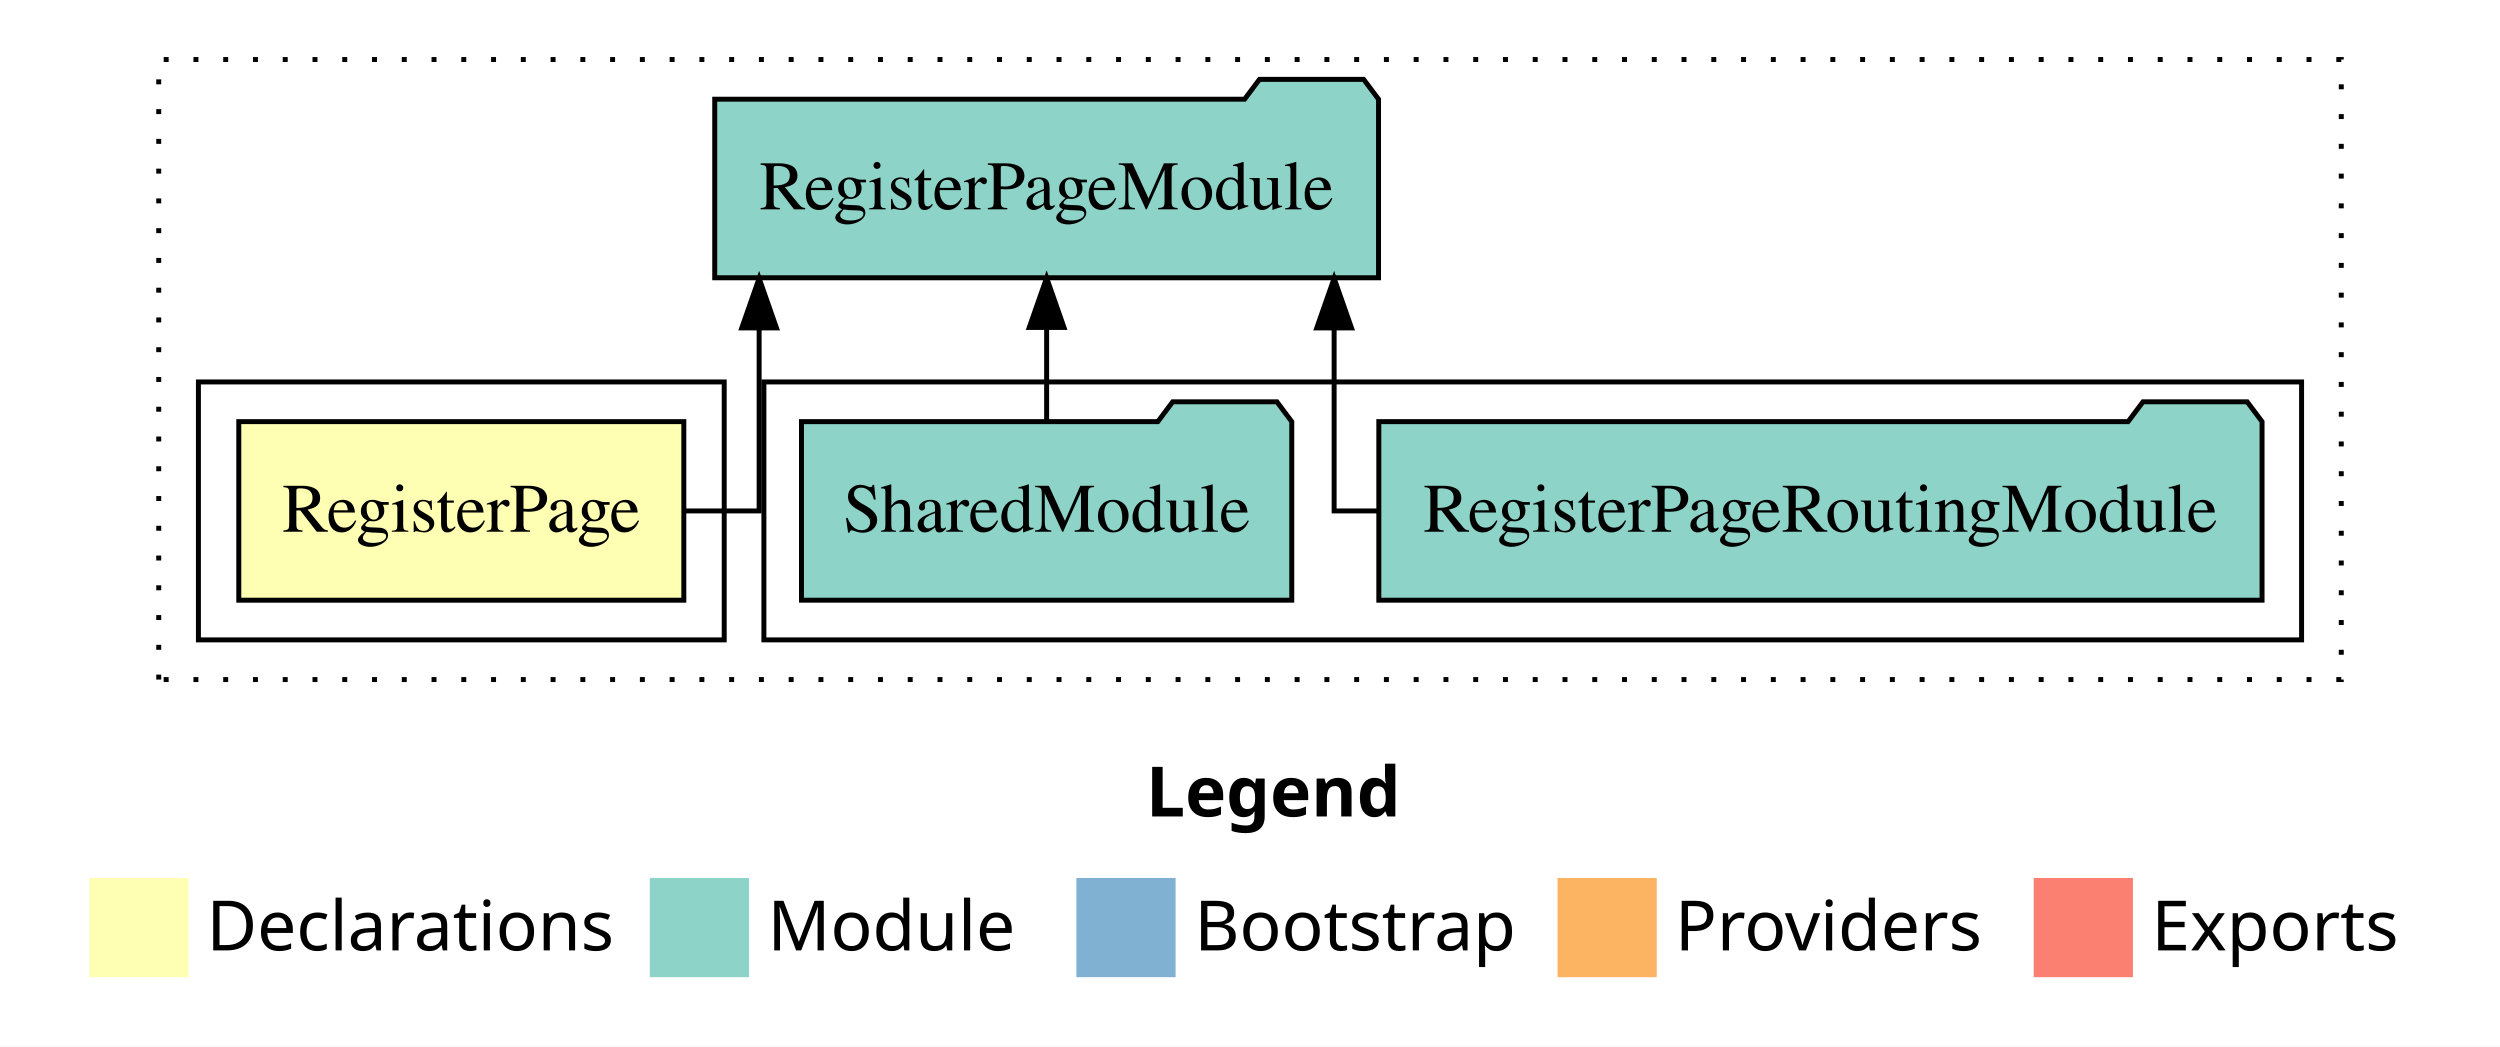
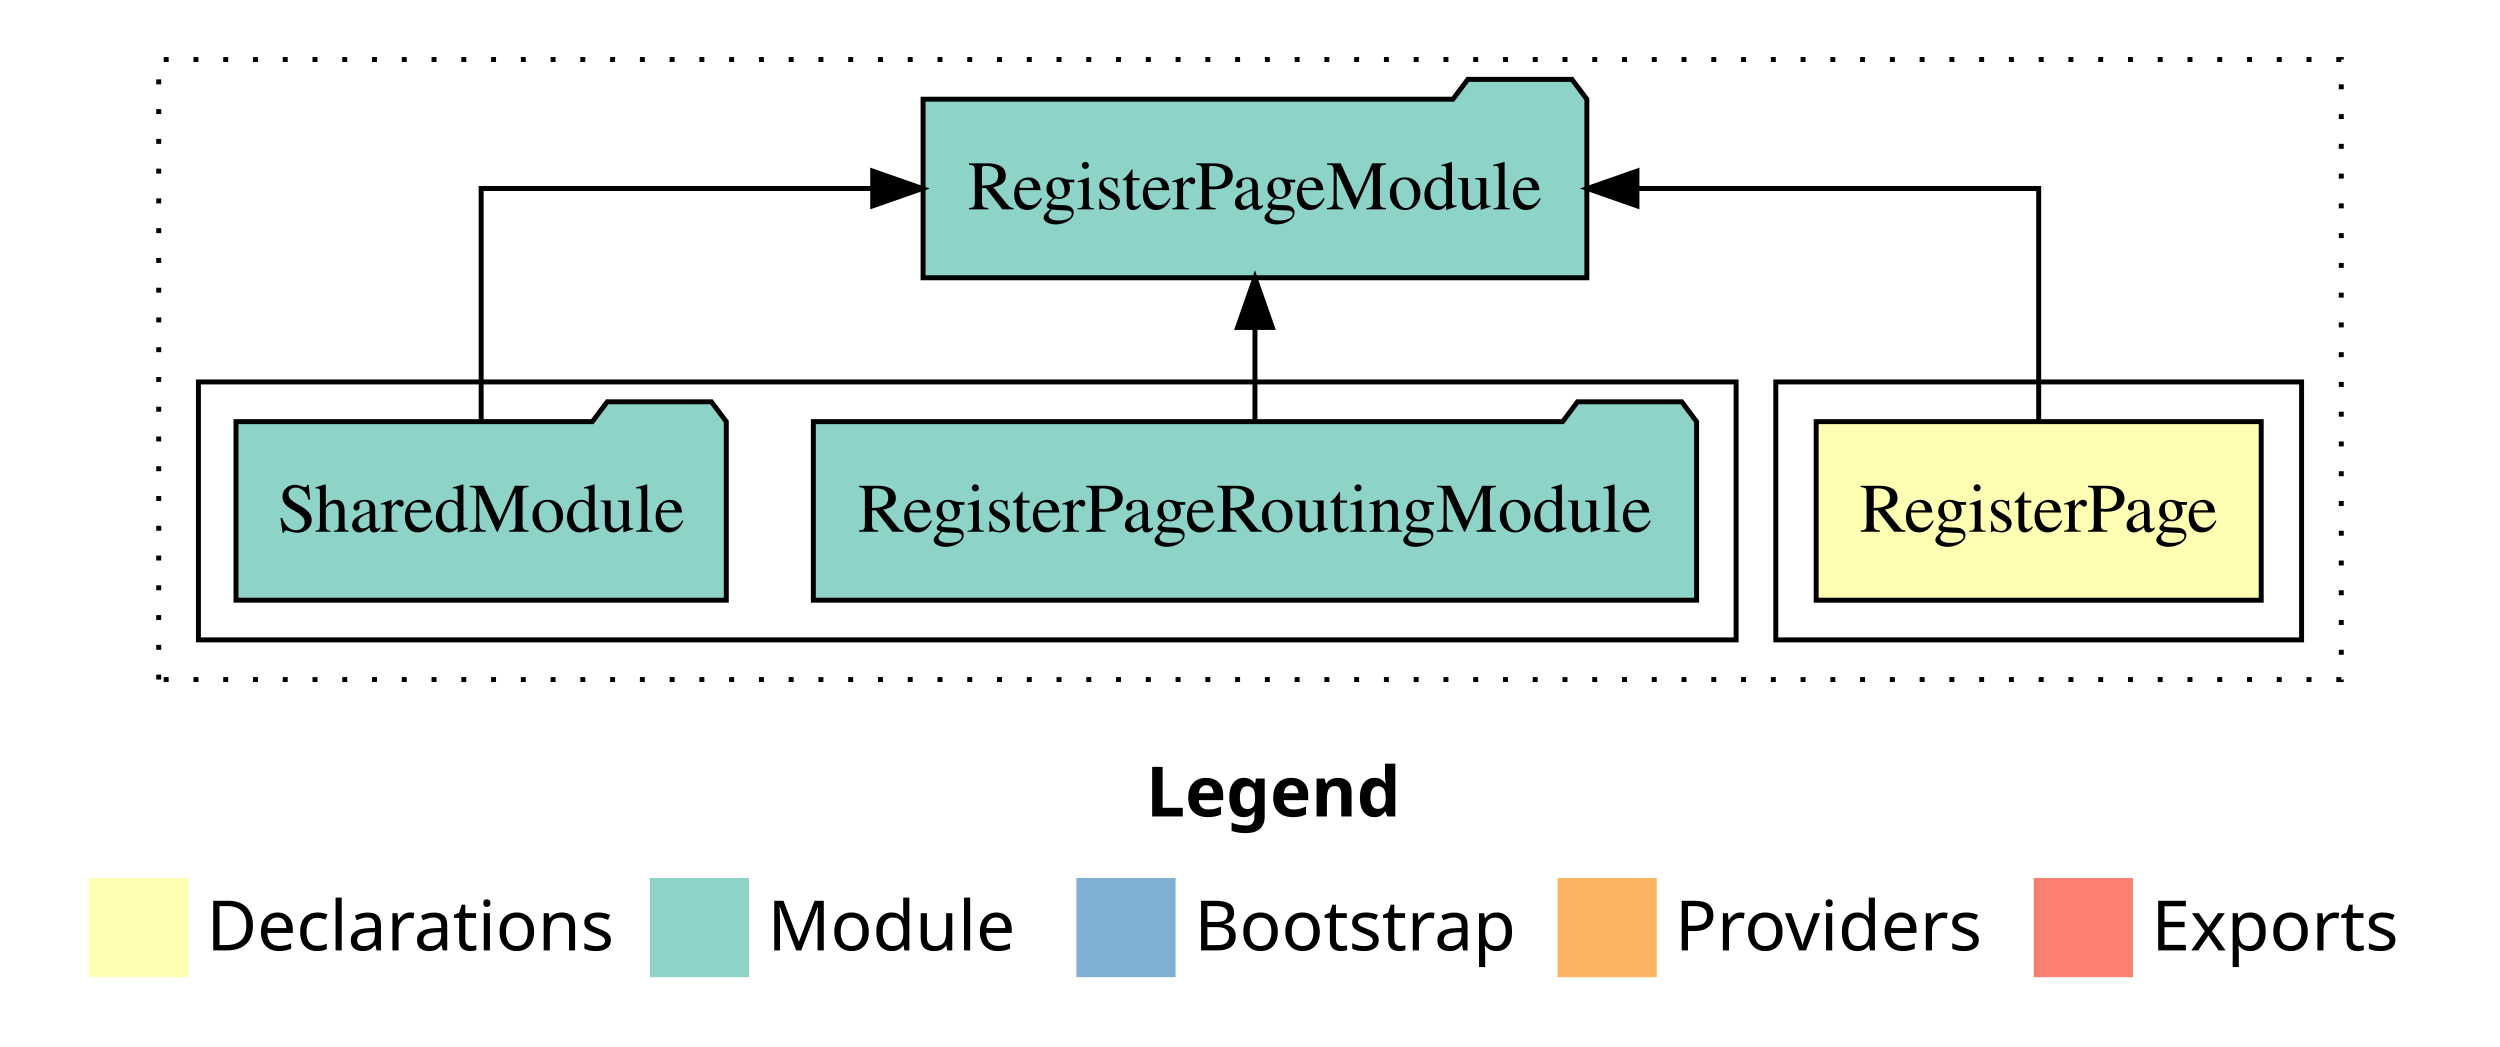
<svg xmlns="http://www.w3.org/2000/svg" width="504pt" height="211pt" viewBox="0.00 0.00 504.00 211.00">
  <g id="graph0" class="graph" transform="scale(1 1) rotate(0) translate(4 207)">
    <polygon fill="white" stroke="transparent" points="-4,4 -4,-207 500,-207 500,4 -4,4" />
    <text text-anchor="start" x="227.01" y="-42.4" font-family="Times-12" font-weight="bold" font-size="14.00">Legend</text>
    <polygon fill="#ffffb3" stroke="transparent" points="14,-10 14,-30 34,-30 34,-10 14,-10" />
    <text text-anchor="start" x="37.63" y="-15.4" font-family="Times-12" font-size="14.00">  Declarations</text>
    <polygon fill="#8dd3c7" stroke="transparent" points="127,-10 127,-30 147,-30 147,-10 127,-10" />
    <text text-anchor="start" x="150.73" y="-15.4" font-family="Times-12" font-size="14.00">  Module</text>
    <polygon fill="#80b1d3" stroke="transparent" points="213,-10 213,-30 233,-30 233,-10 213,-10" />
    <text text-anchor="start" x="236.78" y="-15.4" font-family="Times-12" font-size="14.00">  Bootstrap</text>
    <polygon fill="#fdb462" stroke="transparent" points="310,-10 310,-30 330,-30 330,-10 310,-10" />
    <text text-anchor="start" x="333.67" y="-15.4" font-family="Times-12" font-size="14.00">  Providers</text>
    <polygon fill="#fb8072" stroke="transparent" points="406,-10 406,-30 426,-30 426,-10 406,-10" />
    <text text-anchor="start" x="429.73" y="-15.4" font-family="Times-12" font-size="14.00">  Exports</text>
    <g id="clust1" class="cluster">
      <polygon fill="none" stroke="black" stroke-dasharray="1,5" points="28,-70 28,-195 468,-195 468,-70 28,-70" />
    </g>
+     <g id="clust2" class="cluster">
+       <polygon fill="none" stroke="black" points="354,-78 354,-130 460,-130 460,-78 354,-78" />
+     </g>
    <g id="clust4" class="cluster">
-       <polygon fill="none" stroke="black" points="150,-78 150,-130 460,-130 460,-78 150,-78" />
-     </g>
-     <g id="clust2" class="cluster">
-       <polygon fill="none" stroke="black" points="36,-78 36,-130 142,-130 142,-78 36,-78" />
+       <polygon fill="none" stroke="black" points="36,-78 36,-130 346,-130 346,-78 36,-78" />
    </g>
    <g id="node1" class="node">
-       <polygon fill="#ffffb3" stroke="black" points="133.86,-122 44.14,-122 44.14,-86 133.86,-86 133.86,-122" />
-       <text text-anchor="middle" x="89" y="-99.8" font-family="Times,serif" font-size="14.00">RegisterPage</text>
+       <polygon fill="#ffffb3" stroke="black" points="451.86,-122 362.14,-122 362.14,-86 451.86,-86 451.86,-122" />
+       <text text-anchor="middle" x="407" y="-99.8" font-family="Times,serif" font-size="14.00">RegisterPage</text>
    </g>
    <g id="node2" class="node">
-       <polygon fill="#8dd3c7" stroke="black" points="273.91,-187 270.91,-191 249.91,-191 246.91,-187 140.09,-187 140.09,-151 273.91,-151 273.91,-187" />
-       <text text-anchor="middle" x="207" y="-164.8" font-family="Times,serif" font-size="14.00">RegisterPageModule</text>
+       <polygon fill="#8dd3c7" stroke="black" points="315.91,-187 312.91,-191 291.91,-191 288.91,-187 182.09,-187 182.09,-151 315.91,-151 315.91,-187" />
+       <text text-anchor="middle" x="249" y="-164.8" font-family="Times,serif" font-size="14.00">RegisterPageModule</text>
    </g>
    <g id="edge1" class="edge">
-       <path fill="none" stroke="black" d="M133.89,-104C142.58,-104 149.04,-104 149.04,-104 149.04,-104 149.04,-140.89 149.04,-140.89" />
-       <polygon fill="black" stroke="black" points="145.54,-140.89 149.04,-150.89 152.54,-140.89 145.54,-140.89" />
+       <path fill="none" stroke="black" d="M407,-122.11C407,-141.34 407,-169 407,-169 407,-169 326.01,-169 326.01,-169" />
+       <polygon fill="black" stroke="black" points="326.01,-165.5 316.01,-169 326.01,-172.5 326.01,-165.5" />
    </g>
    <g id="node3" class="node">
-       <polygon fill="#8dd3c7" stroke="black" points="452.03,-122 449.03,-126 428.03,-126 425.03,-122 273.97,-122 273.97,-86 452.03,-86 452.03,-122" />
-       <text text-anchor="middle" x="363" y="-99.8" font-family="Times,serif" font-size="14.00">RegisterPageRoutingModule</text>
+       <polygon fill="#8dd3c7" stroke="black" points="338.03,-122 335.03,-126 314.03,-126 311.03,-122 159.97,-122 159.97,-86 338.03,-86 338.03,-122" />
+       <text text-anchor="middle" x="249" y="-99.8" font-family="Times,serif" font-size="14.00">RegisterPageRoutingModule</text>
    </g>
    <g id="edge2" class="edge">
-       <path fill="none" stroke="black" d="M273.66,-104C268.26,-104 264.96,-104 264.96,-104 264.96,-104 264.96,-140.89 264.96,-140.89" />
-       <polygon fill="black" stroke="black" points="261.46,-140.89 264.96,-150.89 268.46,-140.89 261.46,-140.89" />
+       <path fill="none" stroke="black" d="M249,-122.11C249,-122.11 249,-140.99 249,-140.99" />
+       <polygon fill="black" stroke="black" points="245.5,-140.99 249,-150.99 252.5,-140.99 245.5,-140.99" />
    </g>
    <g id="node4" class="node">
-       <polygon fill="#8dd3c7" stroke="black" points="256.42,-122 253.42,-126 232.42,-126 229.42,-122 157.58,-122 157.58,-86 256.42,-86 256.42,-122" />
-       <text text-anchor="middle" x="207" y="-99.8" font-family="Times,serif" font-size="14.00">SharedModule</text>
+       <polygon fill="#8dd3c7" stroke="black" points="142.42,-122 139.42,-126 118.42,-126 115.42,-122 43.58,-122 43.58,-86 142.42,-86 142.42,-122" />
+       <text text-anchor="middle" x="93" y="-99.8" font-family="Times,serif" font-size="14.00">SharedModule</text>
    </g>
    <g id="edge3" class="edge">
-       <path fill="none" stroke="black" d="M207,-122.11C207,-122.11 207,-140.99 207,-140.99" />
-       <polygon fill="black" stroke="black" points="203.5,-140.99 207,-150.99 210.5,-140.99 203.5,-140.99" />
+       <path fill="none" stroke="black" d="M93,-122.11C93,-141.34 93,-169 93,-169 93,-169 171.94,-169 171.94,-169" />
+       <polygon fill="black" stroke="black" points="171.94,-172.5 181.94,-169 171.94,-165.5 171.94,-172.5" />
    </g>
  </g>
</svg>
